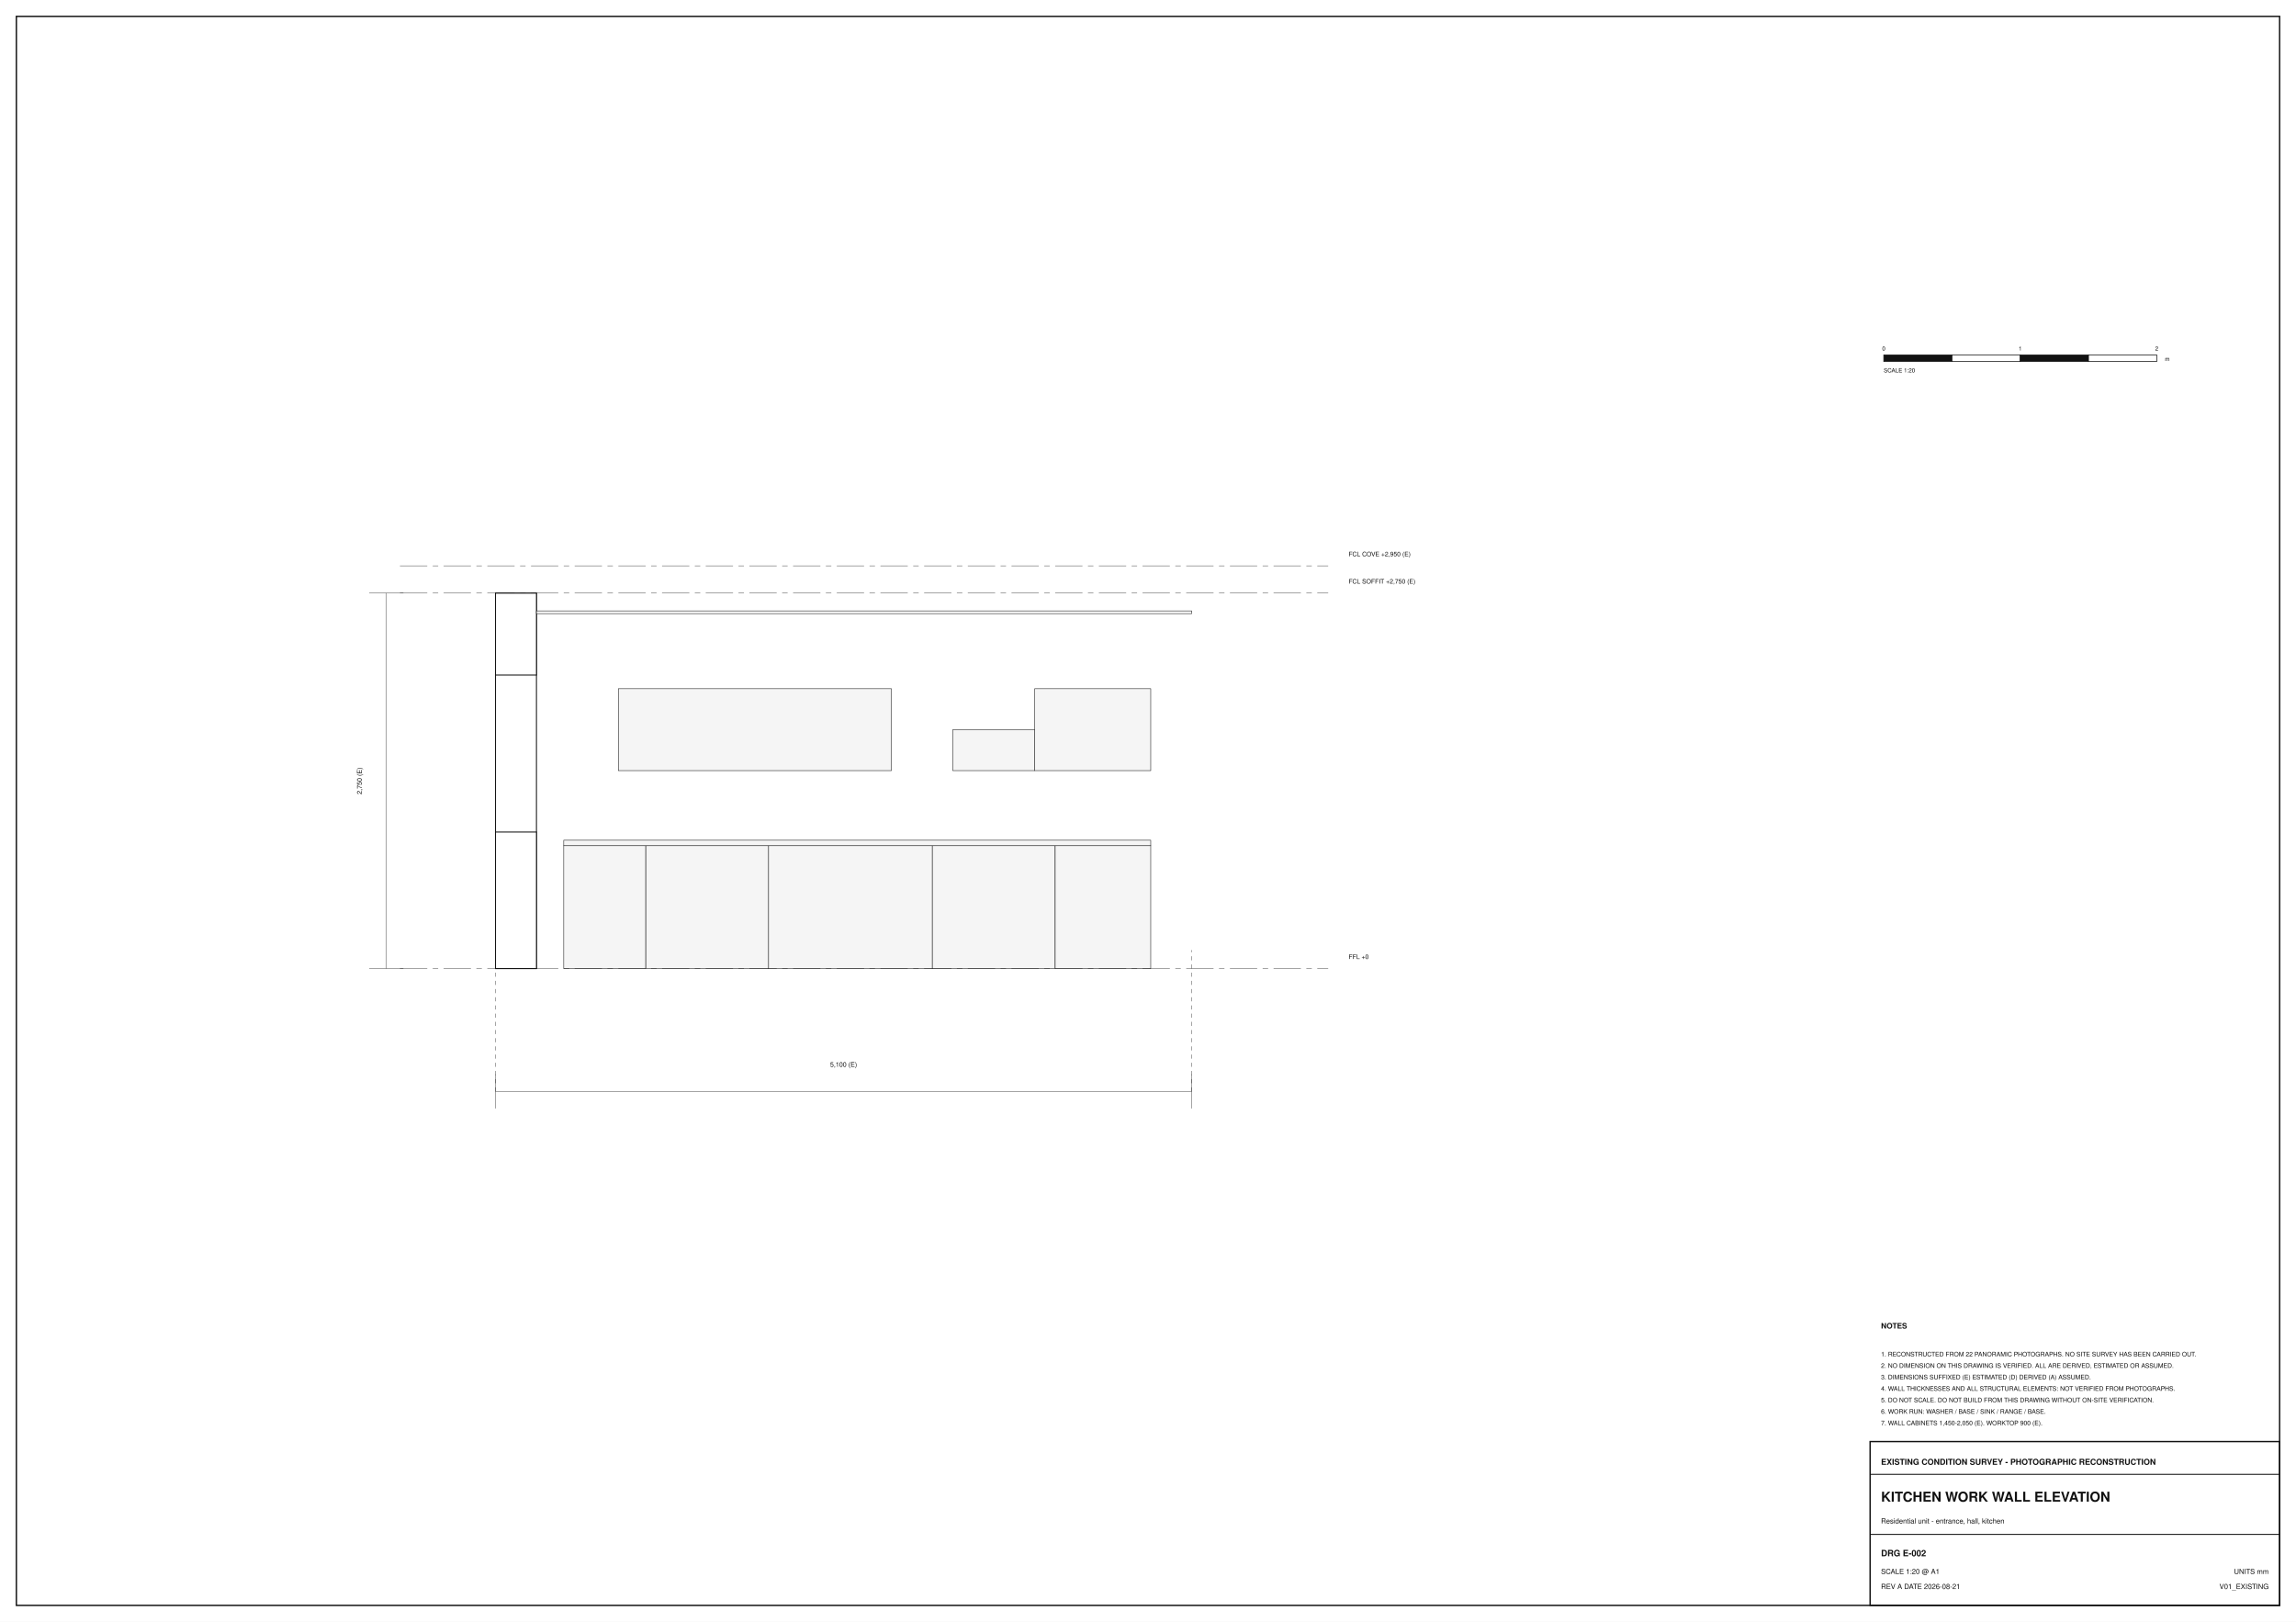
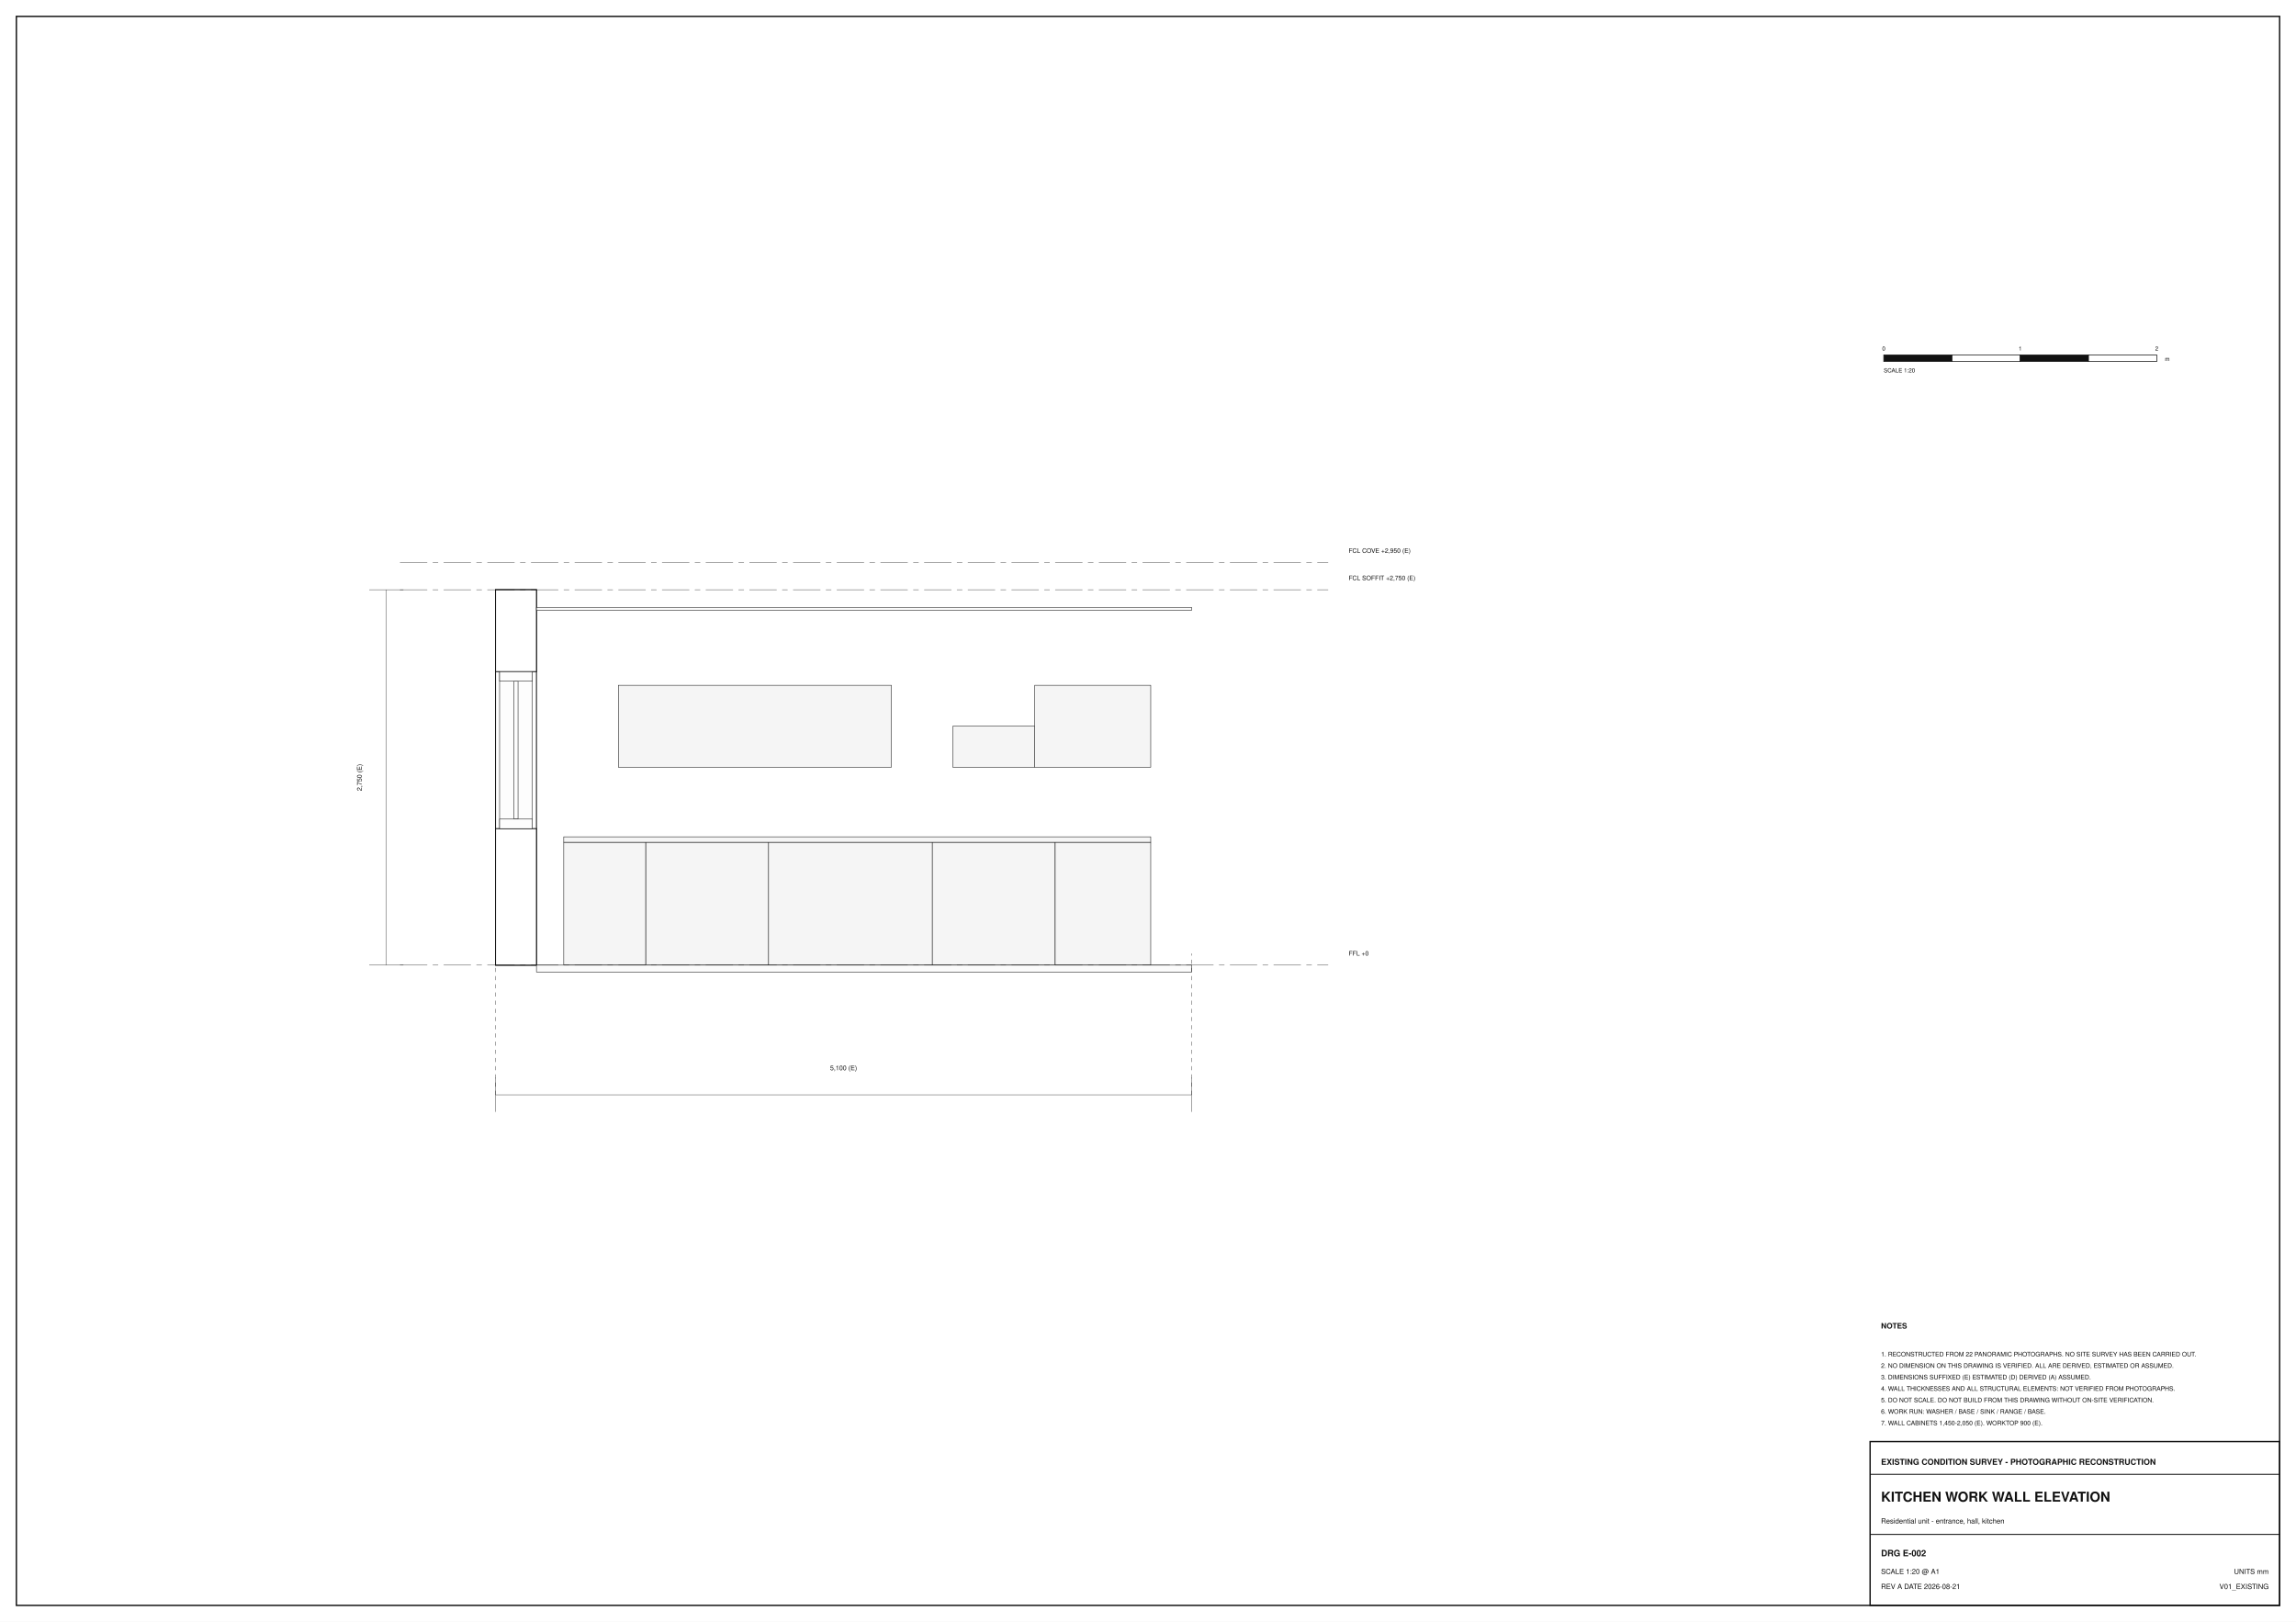
<svg xmlns="http://www.w3.org/2000/svg" width="841mm" height="594mm" viewBox="0 0 841 594">
  <rect width="841" height="594" fill="#fff" />
-   <rect x="181.50" y="217.25" width="15.00" height="137.50" fill="#ffffff" stroke="#111" stroke-width="0.35" />
-   <rect x="226.50" y="252.25" width="100.00" height="30.00" fill="#f5f5f5" stroke="#111" stroke-width="0.18" />
-   <rect x="379.00" y="252.25" width="42.50" height="30.00" fill="#f5f5f5" stroke="#111" stroke-width="0.18" />
-   <rect x="281.50" y="309.75" width="60.00" height="45.00" fill="#f5f5f5" stroke="#111" stroke-width="0.18" />
-   <rect x="236.50" y="309.75" width="45.00" height="45.00" fill="#f5f5f5" stroke="#111" stroke-width="0.18" />
-   <rect x="341.50" y="309.75" width="45.00" height="45.00" fill="#f5f5f5" stroke="#111" stroke-width="0.18" />
-   <rect x="386.50" y="309.75" width="35.00" height="45.00" fill="#f5f5f5" stroke="#111" stroke-width="0.18" />
-   <rect x="206.50" y="309.75" width="30.00" height="45.00" fill="#f5f5f5" stroke="#111" stroke-width="0.18" />
-   <rect x="349.00" y="267.25" width="30.00" height="15.00" fill="#f5f5f5" stroke="#111" stroke-width="0.18" />
-   <rect x="206.50" y="307.75" width="215.00" height="2.00" fill="#f5f5f5" stroke="#111" stroke-width="0.18" />
-   <rect x="181.50" y="304.75" width="15.00" height="50.00" fill="#ffffff" stroke="#111" stroke-width="0.35" />
-   <rect x="181.50" y="217.25" width="15.00" height="30.00" fill="#ffffff" stroke="#111" stroke-width="0.35" />
-   <rect x="196.50" y="223.75" width="240.00" height="1.00" fill="#fbfbfb" stroke="#111" stroke-width="0.18" />
-   <line x1="146.50" y1="354.75" x2="486.50" y2="354.75" stroke="#111" stroke-width="0.13" stroke-dasharray="10,2,2,2" class="" />
-   <text x="494.00" y="351.25" font-size="2.3" fill="#111" text-anchor="start" font-weight="normal" font-family="Helvetica,Arial,sans-serif">FFL  +0</text>
-   <line x1="146.50" y1="217.25" x2="486.50" y2="217.25" stroke="#111" stroke-width="0.13" stroke-dasharray="10,2,2,2" class="" />
-   <text x="494.00" y="213.75" font-size="2.3" fill="#111" text-anchor="start" font-weight="normal" font-family="Helvetica,Arial,sans-serif">FCL SOFFIT  +2,750 (E)</text>
-   <line x1="146.50" y1="207.25" x2="486.50" y2="207.25" stroke="#111" stroke-width="0.13" stroke-dasharray="10,2,2,2" class="" />
-   <text x="494.00" y="203.75" font-size="2.3" fill="#111" text-anchor="start" font-weight="normal" font-family="Helvetica,Arial,sans-serif">FCL COVE  +2,950 (E)</text>
-   <line x1="141.50" y1="354.75" x2="141.50" y2="217.25" stroke="#111" stroke-width="0.13" class="" />
-   <line x1="135.25" y1="354.75" x2="147.75" y2="354.75" stroke="#111" stroke-width="0.13" class="" />
-   <line x1="135.25" y1="217.25" x2="147.75" y2="217.25" stroke="#111" stroke-width="0.13" class="" />
-   <text x="132.50" y="286.00" font-size="2.4" fill="#111" text-anchor="middle" font-weight="normal" font-family="Helvetica,Arial,sans-serif" transform="rotate(-90 132.50 286.00)">2,750 (E)</text>
-   <line x1="181.50" y1="399.75" x2="436.50" y2="399.75" stroke="#111" stroke-width="0.13" class="" />
-   <line x1="181.50" y1="406.00" x2="181.50" y2="393.50" stroke="#111" stroke-width="0.13" class="" />
-   <line x1="181.50" y1="399.75" x2="181.50" y2="348.00" stroke="#111" stroke-width="0.13" stroke-dasharray="1.5,1.5" class="" />
-   <line x1="436.50" y1="406.00" x2="436.50" y2="393.50" stroke="#111" stroke-width="0.13" class="" />
-   <line x1="436.50" y1="399.75" x2="436.50" y2="348.00" stroke="#111" stroke-width="0.13" stroke-dasharray="1.5,1.5" class="" />
-   <text x="309.00" y="390.75" font-size="2.4" fill="#111" text-anchor="middle" font-weight="normal" font-family="Helvetica,Arial,sans-serif">5,100 (E)</text>
+   <rect x="181.50" y="216.00" width="15.00" height="137.50" fill="#ffffff" stroke="#111" stroke-width="0.35" />
+   <rect x="183.00" y="246.00" width="12.00" height="57.50" fill="#fdfdfd" stroke="#111" stroke-width="0.18" />
+   <rect x="226.50" y="251.00" width="100.00" height="30.00" fill="#f5f5f5" stroke="#111" stroke-width="0.18" />
+   <rect x="379.00" y="251.00" width="42.50" height="30.00" fill="#f5f5f5" stroke="#111" stroke-width="0.18" />
+   <rect x="281.50" y="308.50" width="60.00" height="45.00" fill="#f5f5f5" stroke="#111" stroke-width="0.18" />
+   <rect x="236.50" y="308.50" width="45.00" height="45.00" fill="#f5f5f5" stroke="#111" stroke-width="0.18" />
+   <rect x="341.50" y="308.50" width="45.00" height="45.00" fill="#f5f5f5" stroke="#111" stroke-width="0.18" />
+   <rect x="386.50" y="308.50" width="35.00" height="45.00" fill="#f5f5f5" stroke="#111" stroke-width="0.18" />
+   <rect x="206.50" y="308.50" width="30.00" height="45.00" fill="#f5f5f5" stroke="#111" stroke-width="0.18" />
+   <rect x="349.00" y="266.00" width="30.00" height="15.00" fill="#f5f5f5" stroke="#111" stroke-width="0.18" />
+   <rect x="206.50" y="306.50" width="215.00" height="2.00" fill="#f5f5f5" stroke="#111" stroke-width="0.18" />
+   <rect x="188.25" y="249.50" width="1.50" height="50.50" fill="#fdfdfd" stroke="#111" stroke-width="0.18" />
+   <rect x="181.50" y="303.50" width="15.00" height="50.00" fill="#ffffff" stroke="#111" stroke-width="0.35" />
+   <rect x="181.50" y="216.00" width="15.00" height="30.00" fill="#ffffff" stroke="#111" stroke-width="0.35" />
+   <rect x="183.00" y="300.00" width="12.00" height="3.50" fill="#fdfdfd" stroke="#111" stroke-width="0.18" />
+   <rect x="183.00" y="246.00" width="12.00" height="3.50" fill="#fdfdfd" stroke="#111" stroke-width="0.18" />
+   <rect x="196.50" y="353.50" width="240.00" height="2.50" fill="#fbfbfb" stroke="#111" stroke-width="0.18" />
+   <rect x="196.50" y="222.50" width="240.00" height="1.00" fill="#fbfbfb" stroke="#111" stroke-width="0.18" />
+   <line x1="146.50" y1="353.50" x2="486.50" y2="353.50" stroke="#111" stroke-width="0.13" stroke-dasharray="10,2,2,2" class="" />
+   <text x="494.00" y="350.00" font-size="2.3" fill="#111" text-anchor="start" font-weight="normal" font-family="Helvetica,Arial,sans-serif">FFL  +0</text>
+   <line x1="146.50" y1="216.00" x2="486.50" y2="216.00" stroke="#111" stroke-width="0.13" stroke-dasharray="10,2,2,2" class="" />
+   <text x="494.00" y="212.50" font-size="2.3" fill="#111" text-anchor="start" font-weight="normal" font-family="Helvetica,Arial,sans-serif">FCL SOFFIT  +2,750 (E)</text>
+   <line x1="146.50" y1="206.00" x2="486.50" y2="206.00" stroke="#111" stroke-width="0.13" stroke-dasharray="10,2,2,2" class="" />
+   <text x="494.00" y="202.50" font-size="2.3" fill="#111" text-anchor="start" font-weight="normal" font-family="Helvetica,Arial,sans-serif">FCL COVE  +2,950 (E)</text>
+   <line x1="141.50" y1="353.50" x2="141.50" y2="216.00" stroke="#111" stroke-width="0.13" class="" />
+   <line x1="135.25" y1="353.50" x2="147.75" y2="353.50" stroke="#111" stroke-width="0.13" class="" />
+   <line x1="135.25" y1="216.00" x2="147.75" y2="216.00" stroke="#111" stroke-width="0.13" class="" />
+   <text x="132.50" y="284.75" font-size="2.4" fill="#111" text-anchor="middle" font-weight="normal" font-family="Helvetica,Arial,sans-serif" transform="rotate(-90 132.50 284.75)">2,750 (E)</text>
+   <line x1="181.50" y1="401.00" x2="436.50" y2="401.00" stroke="#111" stroke-width="0.13" class="" />
+   <line x1="181.50" y1="407.25" x2="181.50" y2="394.75" stroke="#111" stroke-width="0.13" class="" />
+   <line x1="181.50" y1="401.00" x2="181.50" y2="349.25" stroke="#111" stroke-width="0.13" stroke-dasharray="1.5,1.5" class="" />
+   <line x1="436.50" y1="407.25" x2="436.50" y2="394.75" stroke="#111" stroke-width="0.13" class="" />
+   <line x1="436.50" y1="401.00" x2="436.50" y2="349.25" stroke="#111" stroke-width="0.13" stroke-dasharray="1.5,1.5" class="" />
+   <text x="309.00" y="392.00" font-size="2.4" fill="#111" text-anchor="middle" font-weight="normal" font-family="Helvetica,Arial,sans-serif">5,100 (E)</text>
  <rect x="690.00" y="130.00" width="25.00" height="2.4" fill="#111" stroke="#111" stroke-width="0.25" />
  <rect x="715.00" y="130.00" width="25.00" height="2.4" fill="#fff" stroke="#111" stroke-width="0.25" />
  <rect x="740.00" y="130.00" width="25.00" height="2.4" fill="#111" stroke="#111" stroke-width="0.25" />
  <rect x="765.00" y="130.00" width="25.00" height="2.4" fill="#fff" stroke="#111" stroke-width="0.25" />
  <text x="690.00" y="128.40" font-size="2.1" fill="#111" text-anchor="middle" font-weight="normal" font-family="Helvetica,Arial,sans-serif">0</text>
  <text x="740.00" y="128.40" font-size="2.1" fill="#111" text-anchor="middle" font-weight="normal" font-family="Helvetica,Arial,sans-serif">1</text>
  <text x="790.00" y="128.40" font-size="2.1" fill="#111" text-anchor="middle" font-weight="normal" font-family="Helvetica,Arial,sans-serif">2</text>
  <text x="793.00" y="132.20" font-size="2.1" fill="#111" text-anchor="start" font-weight="normal" font-family="Helvetica,Arial,sans-serif">m</text>
  <text x="690.00" y="136.40" font-size="2.1" fill="#111" text-anchor="start" font-weight="normal" font-family="Helvetica,Arial,sans-serif">SCALE 1:20</text>
  <rect x="6" y="6" width="829" height="582" fill="none" stroke="#111" stroke-width="0.5" />
  <rect x="685" y="528" width="150" height="60" fill="none" stroke="#111" stroke-width="0.5" />
  <line x1="685" y1="540" x2="835" y2="540" stroke="#111" stroke-width="0.35" />
  <line x1="685" y1="562" x2="835" y2="562" stroke="#111" stroke-width="0.35" />
  <text x="689.00" y="536.50" font-size="3.0" fill="#111" text-anchor="start" font-weight="bold" font-family="Helvetica,Arial,sans-serif">EXISTING CONDITION SURVEY - PHOTOGRAPHIC RECONSTRUCTION</text>
  <text x="689.00" y="550.00" font-size="5.0" fill="#111" text-anchor="start" font-weight="bold" font-family="Helvetica,Arial,sans-serif">KITCHEN WORK WALL ELEVATION</text>
  <text x="689.00" y="558.00" font-size="2.6" fill="#111" text-anchor="start" font-weight="normal" font-family="Helvetica,Arial,sans-serif">Residential unit - entrance, hall, kitchen</text>
  <text x="689.00" y="570.00" font-size="3.2" fill="#111" text-anchor="start" font-weight="bold" font-family="Helvetica,Arial,sans-serif">DRG  E-002</text>
  <text x="689.00" y="576.50" font-size="2.6" fill="#111" text-anchor="start" font-weight="normal" font-family="Helvetica,Arial,sans-serif">SCALE  1:20  @ A1</text>
  <text x="689.00" y="582.00" font-size="2.6" fill="#111" text-anchor="start" font-weight="normal" font-family="Helvetica,Arial,sans-serif">REV  A    DATE  2026-08-21</text>
  <text x="831.00" y="576.50" font-size="2.6" fill="#111" text-anchor="end" font-weight="normal" font-family="Helvetica,Arial,sans-serif">UNITS  mm</text>
  <text x="831.00" y="582.00" font-size="2.6" fill="#111" text-anchor="end" font-weight="normal" font-family="Helvetica,Arial,sans-serif">V01_EXISTING</text>
  <text x="689.00" y="486.60" font-size="2.8" fill="#111" text-anchor="start" font-weight="bold" font-family="Helvetica,Arial,sans-serif">NOTES</text>
  <text x="689.00" y="496.80" font-size="2.3" fill="#111" text-anchor="start" font-weight="normal" font-family="Helvetica,Arial,sans-serif">1. RECONSTRUCTED FROM 22 PANORAMIC PHOTOGRAPHS. NO SITE SURVEY HAS BEEN CARRIED OUT.</text>
  <text x="689.00" y="501.00" font-size="2.3" fill="#111" text-anchor="start" font-weight="normal" font-family="Helvetica,Arial,sans-serif">2. NO DIMENSION ON THIS DRAWING IS VERIFIED. ALL ARE DERIVED, ESTIMATED OR ASSUMED.</text>
  <text x="689.00" y="505.20" font-size="2.3" fill="#111" text-anchor="start" font-weight="normal" font-family="Helvetica,Arial,sans-serif">3. DIMENSIONS SUFFIXED (E) ESTIMATED  (D) DERIVED  (A) ASSUMED.</text>
  <text x="689.00" y="509.40" font-size="2.3" fill="#111" text-anchor="start" font-weight="normal" font-family="Helvetica,Arial,sans-serif">4. WALL THICKNESSES AND ALL STRUCTURAL ELEMENTS: NOT VERIFIED FROM PHOTOGRAPHS.</text>
  <text x="689.00" y="513.60" font-size="2.3" fill="#111" text-anchor="start" font-weight="normal" font-family="Helvetica,Arial,sans-serif">5. DO NOT SCALE. DO NOT BUILD FROM THIS DRAWING WITHOUT ON-SITE VERIFICATION.</text>
  <text x="689.00" y="517.80" font-size="2.3" fill="#111" text-anchor="start" font-weight="normal" font-family="Helvetica,Arial,sans-serif">6. WORK RUN: WASHER / BASE / SINK / RANGE / BASE.</text>
  <text x="689.00" y="522.00" font-size="2.3" fill="#111" text-anchor="start" font-weight="normal" font-family="Helvetica,Arial,sans-serif">7. WALL CABINETS 1,450-2,050 (E). WORKTOP 900 (E).</text>
</svg>
